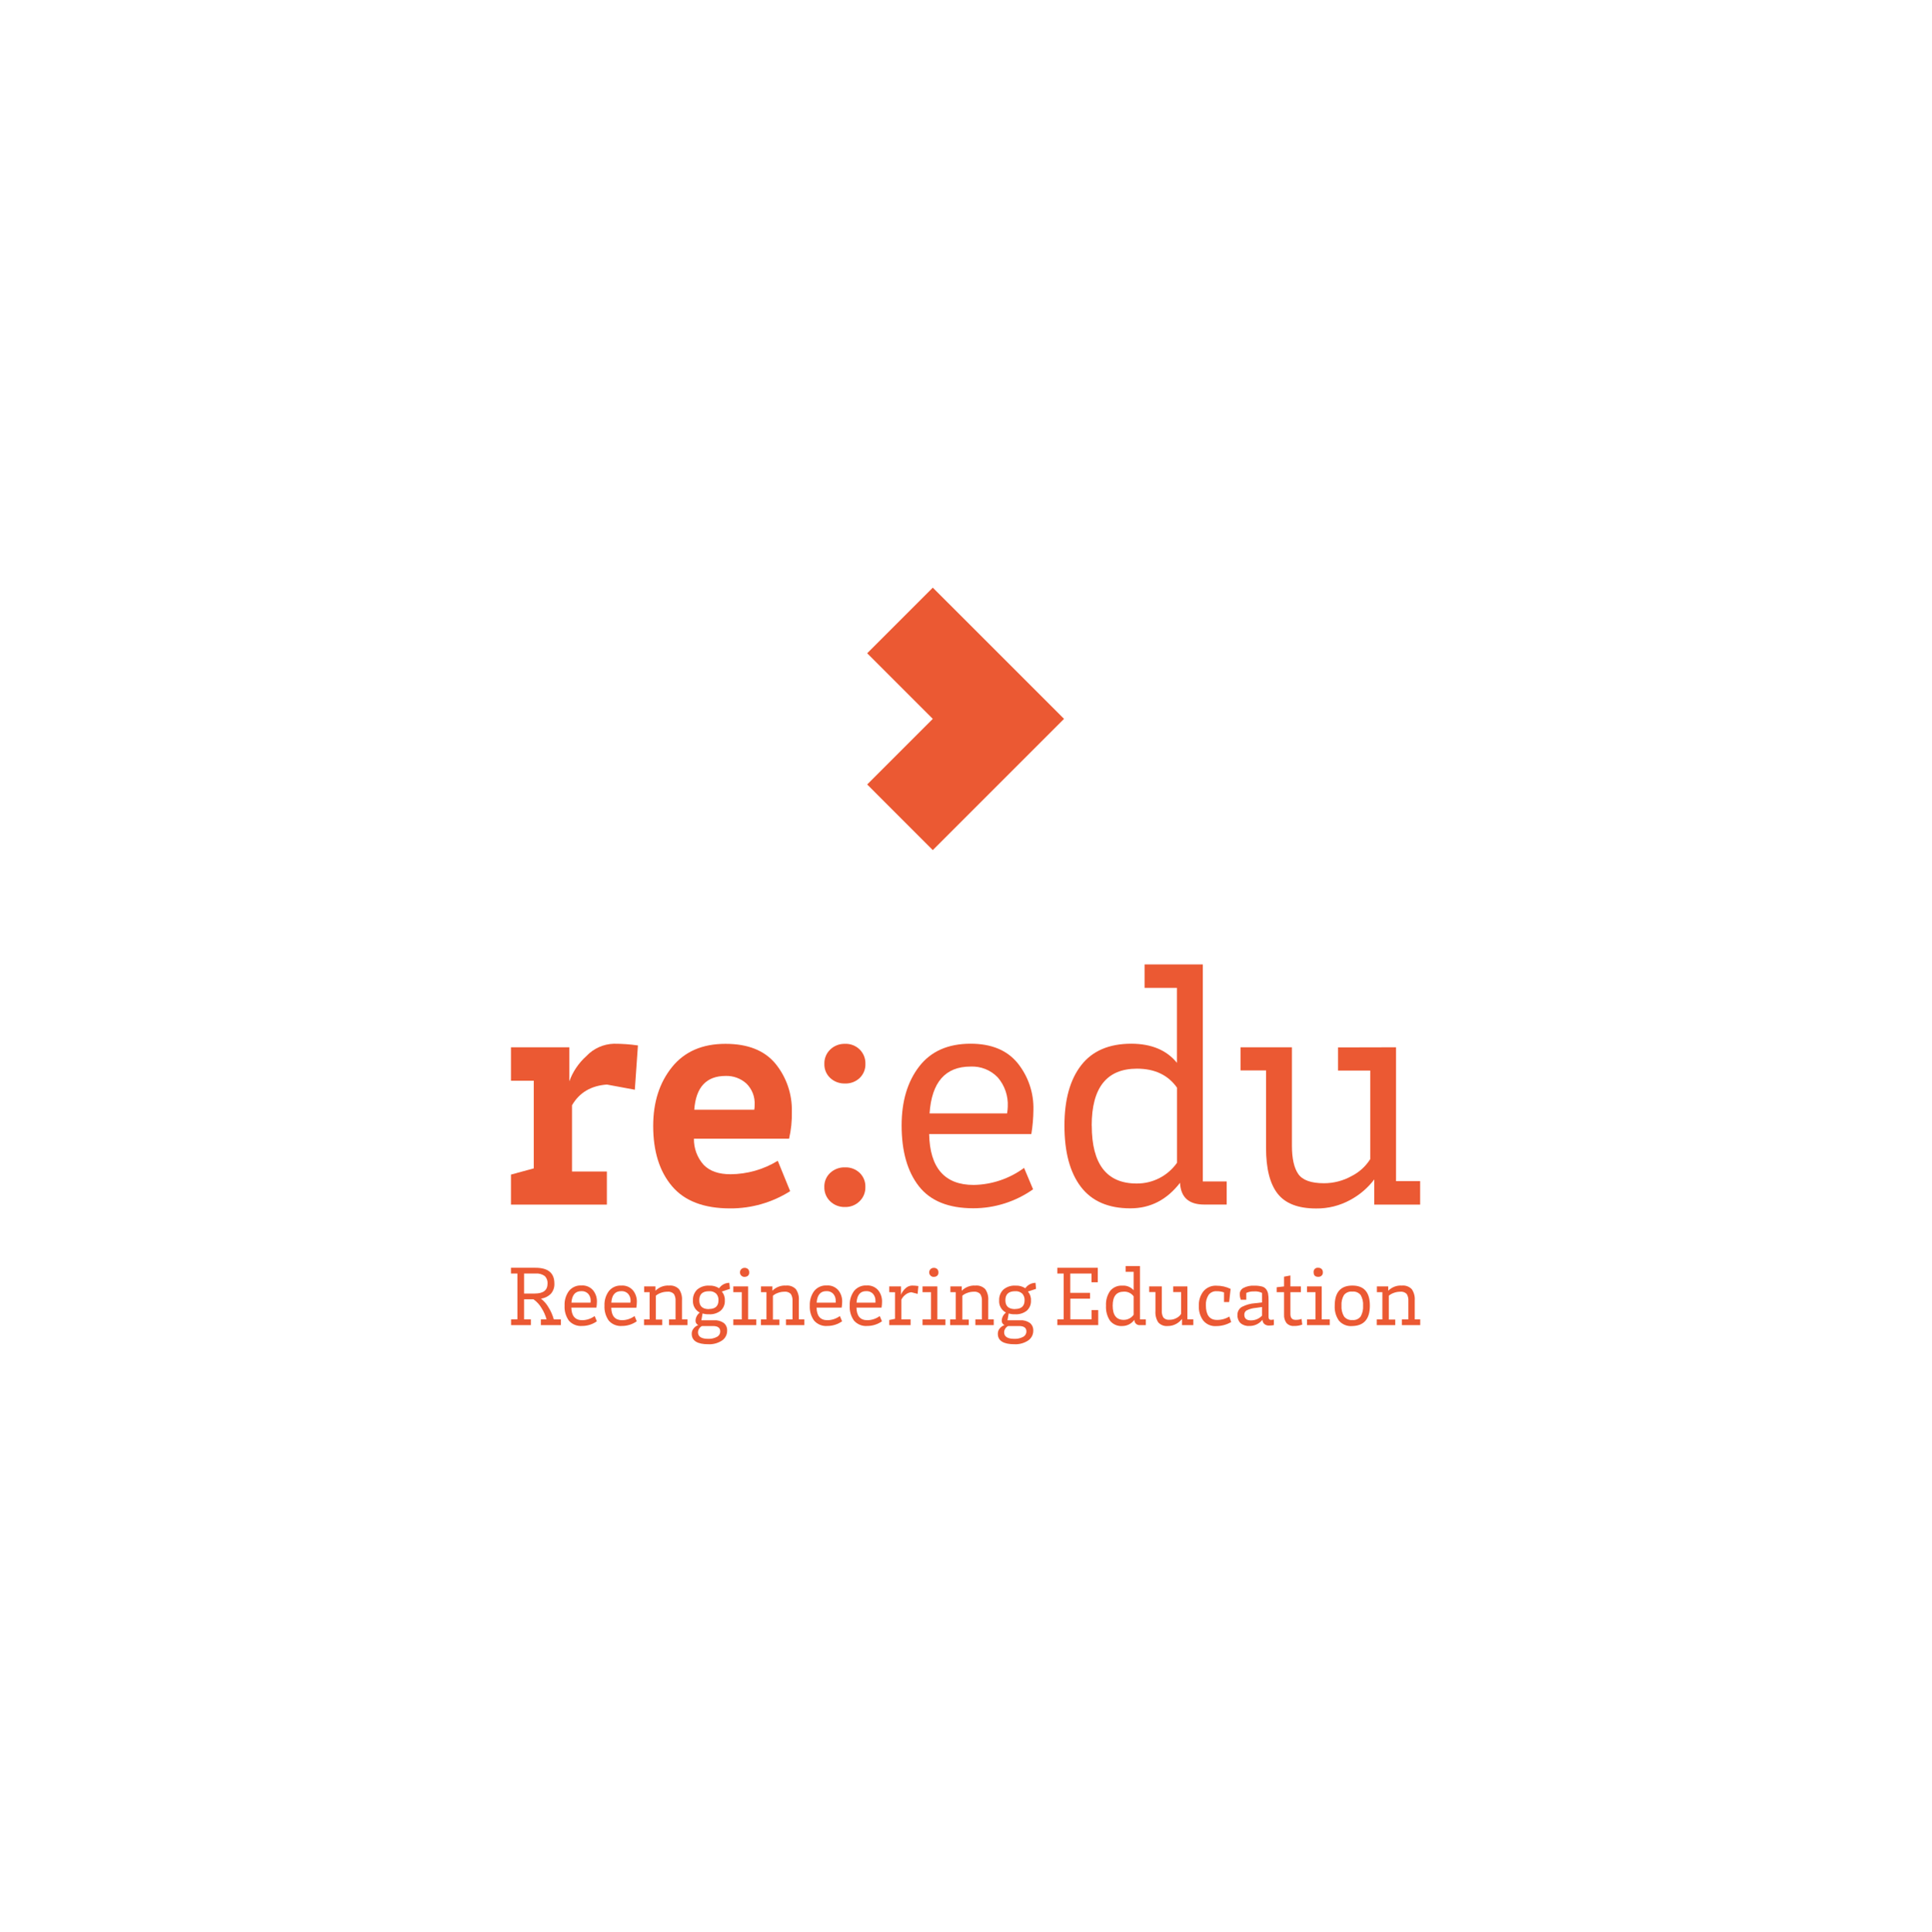
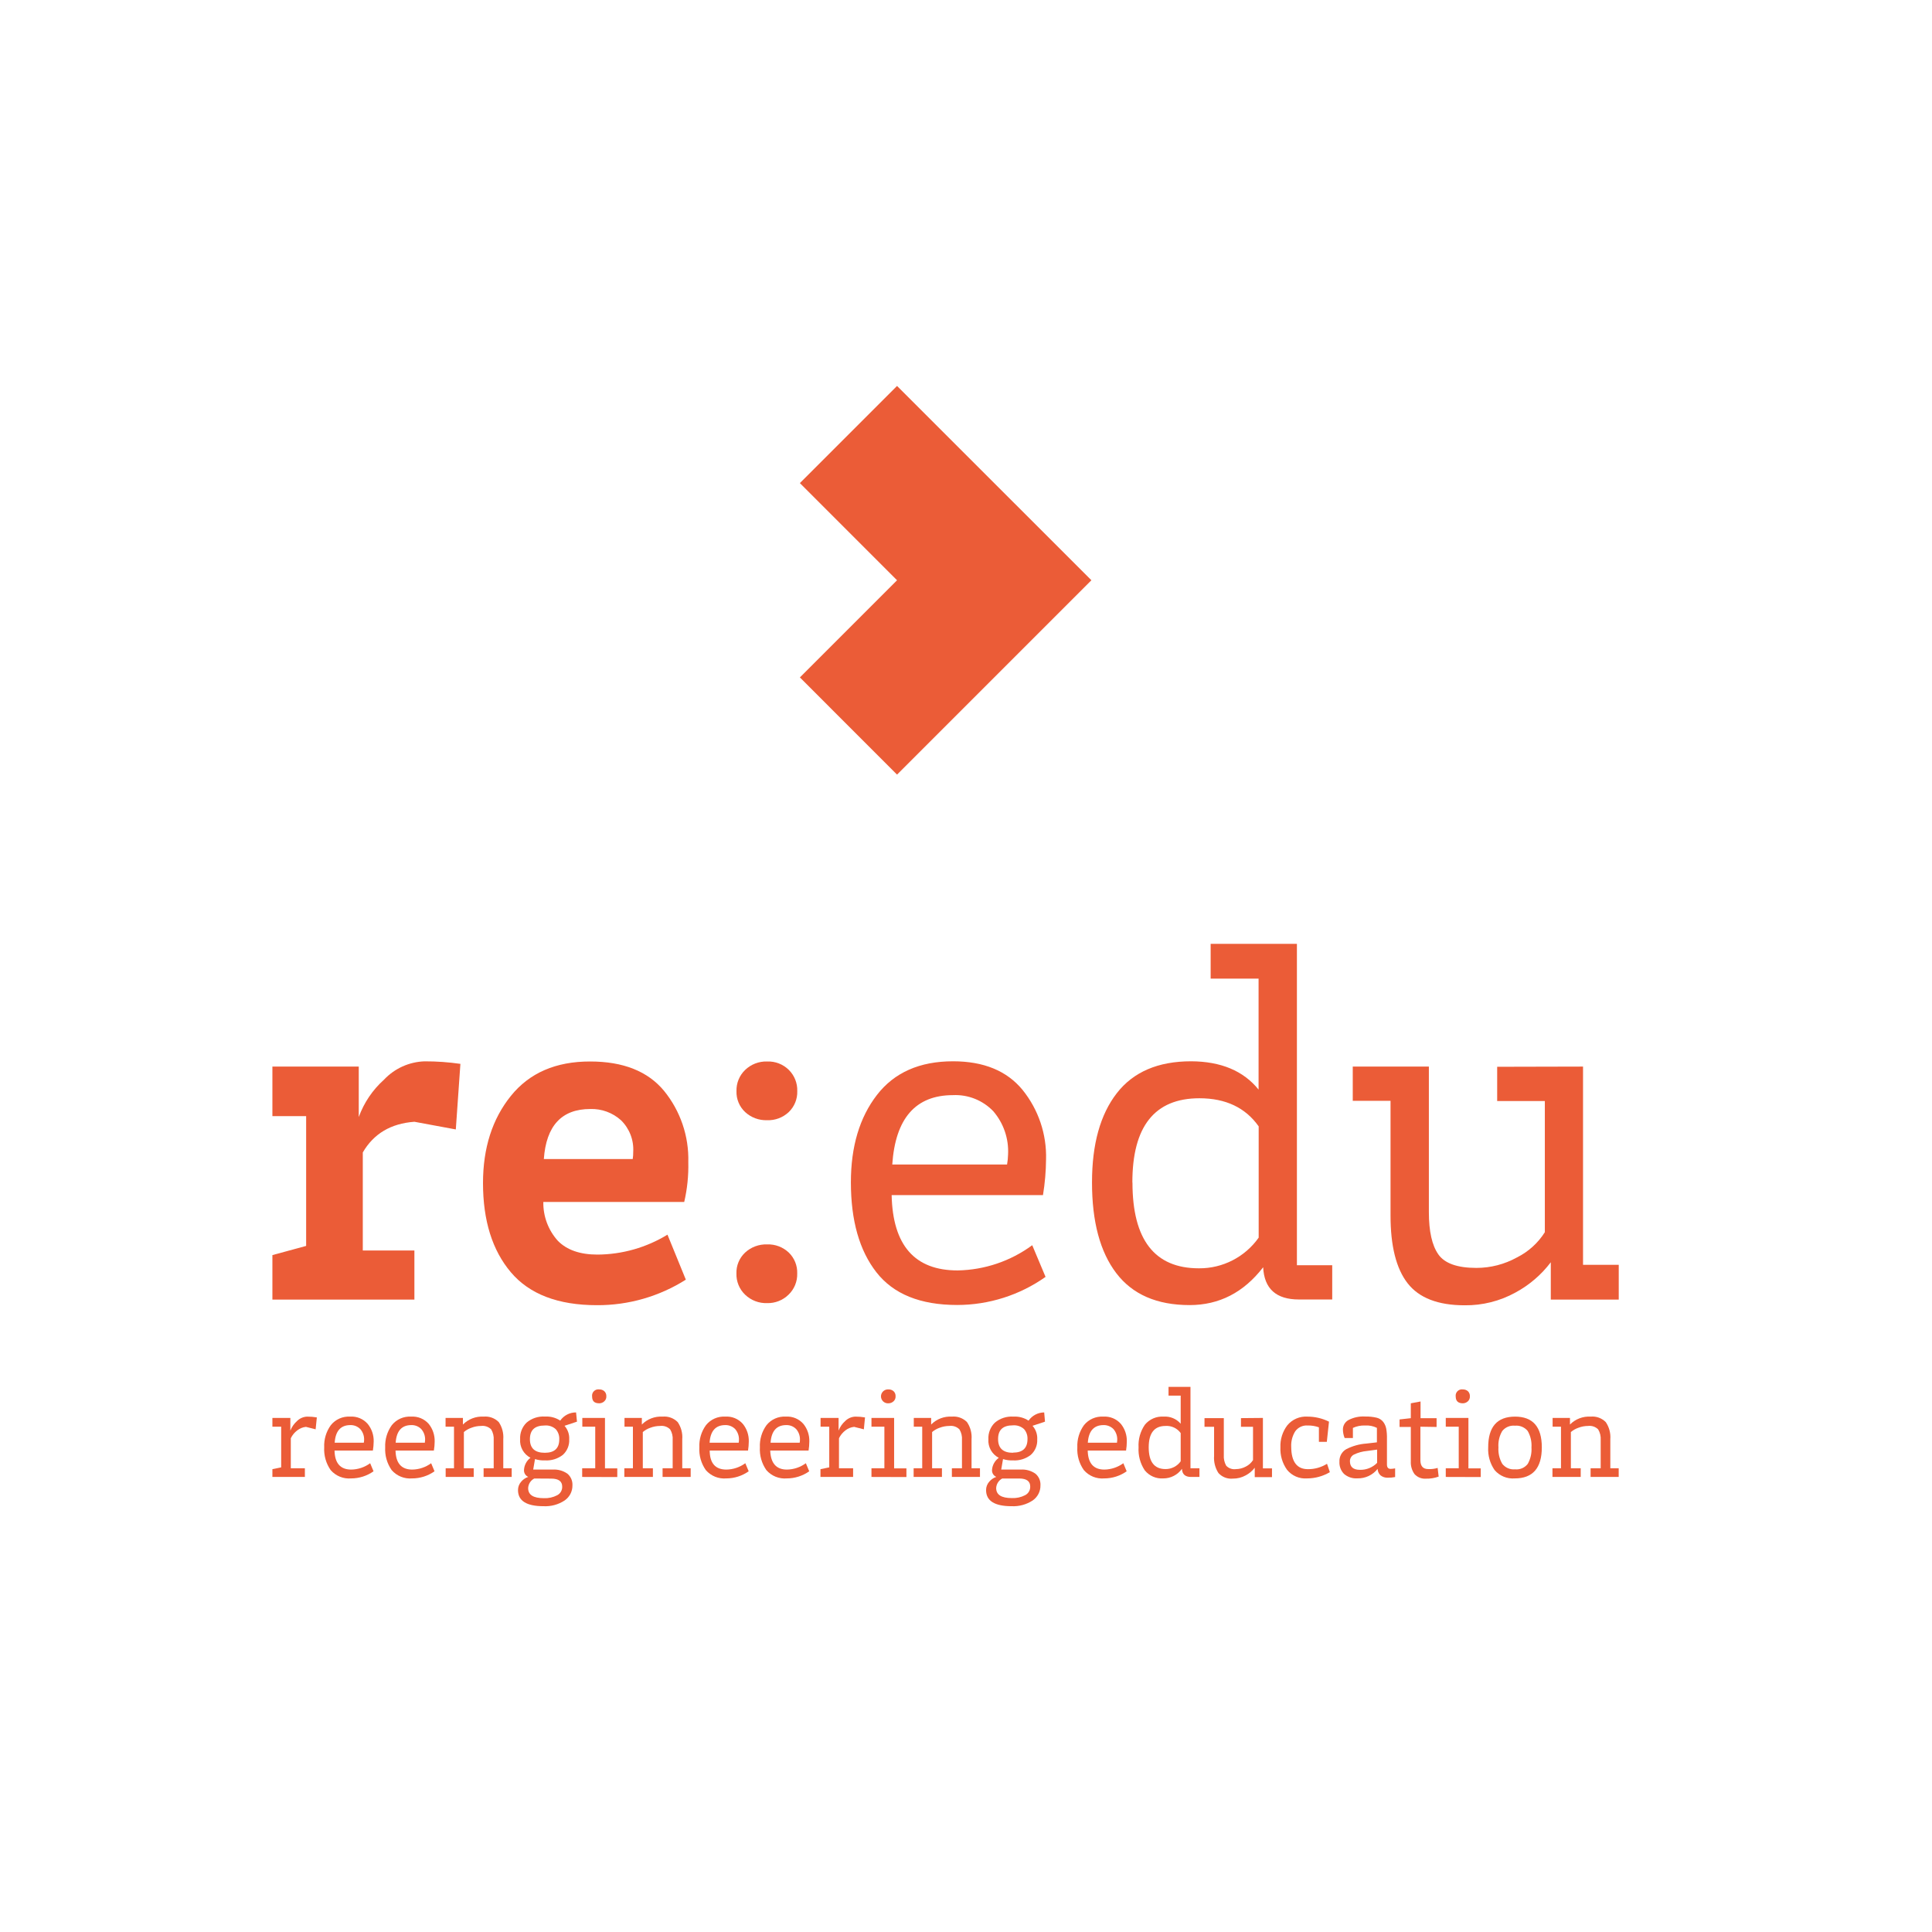
- <svg xmlns="http://www.w3.org/2000/svg" id="Ebene_1" data-name="Ebene 1" viewBox="0 0 566.93 566.93">
-   <defs>
-     <style>.cls-1{fill:#eb5933;}</style>
-   </defs>
-   <polygon class="cls-1" points="273.83 211.03 254.57 230.29 273.83 249.56 312.36 211.03 273.83 172.51 254.57 191.77 273.83 211.03" />
-   <path class="cls-1" d="M150,317.26v-9.82h17.12v10a18.36,18.36,0,0,1,5-7.4,11.55,11.55,0,0,1,8.06-3.64,48.5,48.5,0,0,1,7.09.5l-.91,13-8.21-1.52q-7,.51-10.23,6.08V343.9h10.23v9.73H150v-8.82l6.69-1.82V317.26Z" />
-   <path class="cls-1" d="M214.44,344.71a26.88,26.88,0,0,0,13.88-3.95l3.64,8.92a32.65,32.65,0,0,1-17.62,5.06q-11.55,0-17.07-6.53t-5.52-17.68q0-10.42,5.52-17.27T213,306.43q9.82,0,14.64,5.82a21.44,21.44,0,0,1,4.81,14.13,31.57,31.57,0,0,1-.81,7.9H203.71a11.2,11.2,0,0,0,2.88,7.7Q209.27,344.71,214.44,344.71Zm-10.63-18.94h17.62a8.37,8.37,0,0,0,.1-1.42,8.1,8.1,0,0,0-2.43-6.28,8.68,8.68,0,0,0-6.08-2.22Q204.52,315.85,203.81,325.77Z" />
-   <path class="cls-1" d="M252.37,316.45a5.92,5.92,0,0,1-4.3,1.62,6.11,6.11,0,0,1-4.36-1.62A5.43,5.43,0,0,1,242,312.3a5.59,5.59,0,0,1,1.72-4.2,6,6,0,0,1,4.36-1.67,5.79,5.79,0,0,1,4.3,1.67,5.66,5.66,0,0,1,1.67,4.2A5.5,5.5,0,0,1,252.37,316.45Zm-4.3,37.88a6,6,0,0,1-4.36-1.67,5.59,5.59,0,0,1-1.72-4.2,5.43,5.43,0,0,1,1.72-4.15,6.11,6.11,0,0,1,4.36-1.62,5.92,5.92,0,0,1,4.3,1.62,5.5,5.5,0,0,1,1.67,4.15,5.59,5.59,0,0,1-1.72,4.2A5.85,5.85,0,0,1,248.07,354.33Z" />
-   <path class="cls-1" d="M285.85,347.85a25.7,25.7,0,0,0,14.78-5l2.64,6.28a30.39,30.39,0,0,1-17.53,5.57q-10.94,0-16-6.48t-5.06-17.83q0-10.64,5.16-17.32t15.09-6.68q9.12,0,13.78,5.67a21,21,0,0,1,4.66,13.77,46.32,46.32,0,0,1-.61,7.09h-30Q273.08,347.86,285.85,347.85Zm-13-21h22.79a13.35,13.35,0,0,0,.2-2,12.18,12.18,0,0,0-2.93-8.56,10.38,10.38,0,0,0-8-3.19Q273.8,313.11,272.88,326.89Z" />
-   <path class="cls-1" d="M345.5,312V290H336v-6.89H353.1v63.71h7v6.79H353.5q-6.78,0-7.09-6.39-5.78,7.5-14.58,7.5-9.72,0-14.54-6.33t-4.81-18q0-11.34,4.91-17.67t14.74-6.33Q341,306.43,345.5,312Zm-25,18.43q0,17,13.17,17a14.34,14.34,0,0,0,11.85-6.08V319.29q-3.94-5.57-11.75-5.57Q320.47,313.72,320.48,330.43Z" />
-   <path class="cls-1" d="M409.82,307.44v39.3h7.08v6.89H403.43v-7.4a21.71,21.71,0,0,1-7,6,20.33,20.33,0,0,1-10.08,2.53q-7.9,0-11.3-4.36t-3.39-13.47V314.23h-7.49v-6.79h15.09v28.87q0,5.67,1.87,8.35c1.25,1.79,3.76,2.69,7.55,2.69a16.59,16.59,0,0,0,8.05-2.08,13.85,13.85,0,0,0,5.52-5v-26H392.8v-6.79Z" />
-   <path class="cls-1" d="M151.89,387.29V373.86H150v-1.69h7.22q5.52,0,5.52,4.6a4.24,4.24,0,0,1-1,3,5.08,5.08,0,0,1-2.94,1.46,8.87,8.87,0,0,1,2.24,2.59,13.56,13.56,0,0,1,1.54,3.51h2.07V389h-5.87v-1.69h1.66a12,12,0,0,0-1.49-3.35,8.26,8.26,0,0,0-2.36-2.55h-2.74v5.9h2V389h-5.82v-1.69Zm8.85-10.5a2.84,2.84,0,0,0-.81-2.19,4,4,0,0,0-2.69-.74h-3.39v5.87H157Q160.75,379.73,160.74,376.79Z" />
-   <path class="cls-1" d="M170.94,387.56a6.35,6.35,0,0,0,3.63-1.22l.64,1.54a7.44,7.44,0,0,1-4.3,1.37,4.68,4.68,0,0,1-3.93-1.59,6.93,6.93,0,0,1-1.24-4.38A6.72,6.72,0,0,1,167,379a4.4,4.4,0,0,1,3.7-1.64,4.11,4.11,0,0,1,3.38,1.39,5.13,5.13,0,0,1,1.15,3.38,11.16,11.16,0,0,1-.15,1.74h-7.36Q167.81,387.56,170.94,387.56Zm-3.19-5.15h5.6a3.5,3.5,0,0,0,.05-.5,3,3,0,0,0-.72-2.1,2.55,2.55,0,0,0-2-.78Q168,379,167.75,382.41Z" />
-   <path class="cls-1" d="M182.65,387.56a6.35,6.35,0,0,0,3.63-1.22l.64,1.54a7.44,7.44,0,0,1-4.3,1.37,4.68,4.68,0,0,1-3.93-1.59,7,7,0,0,1-1.24-4.38,6.72,6.72,0,0,1,1.27-4.25,4.4,4.4,0,0,1,3.7-1.64,4.1,4.1,0,0,1,3.38,1.39,5.13,5.13,0,0,1,1.15,3.38,11.16,11.16,0,0,1-.15,1.74h-7.36Q179.52,387.56,182.65,387.56Zm-3.19-5.15h5.6a3.5,3.5,0,0,0,.05-.5,3,3,0,0,0-.72-2.1,2.55,2.55,0,0,0-2-.78Q179.69,379,179.46,382.41Z" />
-   <path class="cls-1" d="M189.06,389v-1.67h1.64v-8h-1.61v-1.69h3.33v1.27a5.14,5.14,0,0,1,4-1.52,3.55,3.55,0,0,1,2.91,1.06,5.12,5.12,0,0,1,.87,3.29v5.57h1.61V389H196.4v-1.67h1.91v-5.42a3.5,3.5,0,0,0-.48-2.05,2.33,2.33,0,0,0-2-.66,5.29,5.29,0,0,0-1.87.35,4.43,4.43,0,0,0-1.44.82v7h1.89V389Z" />
-   <path class="cls-1" d="M214.28,378.36l-2.39.79a3.64,3.64,0,0,1,.89,2.62,3.72,3.72,0,0,1-1.23,3,5.06,5.06,0,0,1-3.39,1.05,5.86,5.86,0,0,1-1.92-.24l-.34,2h3.73a4.44,4.44,0,0,1,2.83.78,2.71,2.71,0,0,1,1,2.25,3.43,3.43,0,0,1-1.5,2.91,6.74,6.74,0,0,1-4,1.1q-4.9,0-4.9-3.09a2.35,2.35,0,0,1,.61-1.61A2.83,2.83,0,0,1,205,389a1.37,1.37,0,0,1-.82-1.37,3.17,3.17,0,0,1,1.24-2.31,3.72,3.72,0,0,1-2-3.58,4.15,4.15,0,0,1,1.23-3.16,5,5,0,0,1,3.56-1.17,4.82,4.82,0,0,1,2.89.77,3.65,3.65,0,0,1,3-1.59Zm-8.21,10.91a2.2,2.2,0,0,0-1.17,1.82c0,1.29,1,1.94,3,1.94a5.07,5.07,0,0,0,2.53-.56,1.78,1.78,0,0,0,1-1.65c0-1-.7-1.55-2.11-1.55Zm2.06-5q2.79,0,2.79-2.58a2.69,2.69,0,0,0-.67-1.92,2.77,2.77,0,0,0-2.12-.72q-2.85,0-2.85,2.64T208.13,384.3Z" />
-   <path class="cls-1" d="M215.27,389v-1.67h2.49v-8h-2.49v-1.69h4.35v9.67H222V389Zm3.28-14.15a1.33,1.33,0,1,1,0-2.66,1.44,1.44,0,0,1,1,.33,1.27,1.27,0,0,1,.39,1,1.2,1.2,0,0,1-.39,1A1.44,1.44,0,0,1,218.55,374.83Z" />
-   <path class="cls-1" d="M223.38,389v-1.67H225v-8H223.4v-1.69h3.33v1.27a5.17,5.17,0,0,1,4-1.52,3.55,3.55,0,0,1,2.91,1.06,5.12,5.12,0,0,1,.87,3.29v5.57h1.62V389h-5.4v-1.67h1.92v-5.42a3.42,3.42,0,0,0-.49-2.05,2.3,2.3,0,0,0-1.95-.66,5.24,5.24,0,0,0-1.86.35,4.39,4.39,0,0,0-1.45.82v7h1.89V389Z" />
-   <path class="cls-1" d="M242.92,387.56a6.33,6.33,0,0,0,3.63-1.22l.65,1.54a7.47,7.47,0,0,1-4.3,1.37,4.68,4.68,0,0,1-3.93-1.59,6.94,6.94,0,0,1-1.25-4.38A6.78,6.78,0,0,1,239,379a4.42,4.42,0,0,1,3.71-1.64,4.11,4.11,0,0,1,3.38,1.39,5.18,5.18,0,0,1,1.14,3.38,11.16,11.16,0,0,1-.15,1.74h-7.36Q239.78,387.56,242.92,387.56Zm-3.18-5.15h5.59a2.47,2.47,0,0,0,0-.5,3,3,0,0,0-.72-2.1,2.53,2.53,0,0,0-2-.78C240.87,379,239.89,380.16,239.74,382.41Z" />
-   <path class="cls-1" d="M254.63,387.56a6.3,6.3,0,0,0,3.63-1.22l.65,1.54a7.47,7.47,0,0,1-4.3,1.37,4.68,4.68,0,0,1-3.93-1.59,6.93,6.93,0,0,1-1.24-4.38A6.77,6.77,0,0,1,250.7,379a4.43,4.43,0,0,1,3.71-1.64,4.11,4.11,0,0,1,3.38,1.39,5.18,5.18,0,0,1,1.14,3.38,11.08,11.08,0,0,1-.14,1.74h-7.36C251.48,386.34,252.54,387.56,254.63,387.56Zm-3.18-5.15H257a2.47,2.47,0,0,0,0-.5,3,3,0,0,0-.72-2.1,2.53,2.53,0,0,0-2-.78Q251.68,379,251.45,382.41Z" />
-   <path class="cls-1" d="M261.05,379.33v-1.69h3.45v2.43a4.88,4.88,0,0,1,1.31-1.86,2.85,2.85,0,0,1,1.95-.82,11.06,11.06,0,0,1,1.84.15l-.22,2.29-1.87-.48a3.33,3.33,0,0,0-1.65.67,4.14,4.14,0,0,0-1.26,1.52v5.77h2.71V389h-6.26v-1.5l1.69-.34v-7.81Z" />
-   <path class="cls-1" d="M270.82,389v-1.67h2.49v-8h-2.49v-1.69h4.35v9.67h2.36V389Zm3.28-14.15a1.33,1.33,0,1,1,0-2.66,1.44,1.44,0,0,1,1,.33,1.26,1.26,0,0,1,.38,1,1.19,1.19,0,0,1-.38,1A1.44,1.44,0,0,1,274.1,374.83Z" />
-   <path class="cls-1" d="M278.93,389v-1.67h1.64v-8H279v-1.69h3.33v1.27a5.16,5.16,0,0,1,4-1.52,3.55,3.55,0,0,1,2.91,1.06,5.12,5.12,0,0,1,.87,3.29v5.57h1.62V389h-5.4v-1.67h1.92v-5.42a3.49,3.49,0,0,0-.49-2.05,2.3,2.3,0,0,0-1.95-.66,5.24,5.24,0,0,0-1.86.35,4.39,4.39,0,0,0-1.45.82v7h1.89V389Z" />
-   <path class="cls-1" d="M304.14,378.36l-2.39.79a3.64,3.64,0,0,1,.9,2.62,3.72,3.72,0,0,1-1.23,3,5.07,5.07,0,0,1-3.4,1.05,5.79,5.79,0,0,1-1.91-.24l-.35,2h3.73a4.47,4.47,0,0,1,2.84.78,2.74,2.74,0,0,1,1,2.25,3.44,3.44,0,0,1-1.51,2.91,6.72,6.72,0,0,1-4,1.1q-4.9,0-4.9-3.09a2.35,2.35,0,0,1,.61-1.61,2.9,2.9,0,0,1,1.36-.92,1.37,1.37,0,0,1-.82-1.37,3.13,3.13,0,0,1,1.24-2.31,3.71,3.71,0,0,1-2-3.58,4.15,4.15,0,0,1,1.23-3.16,5,5,0,0,1,3.57-1.17,4.76,4.76,0,0,1,2.88.77,3.67,3.67,0,0,1,3-1.59Zm-8.2,10.91a2.17,2.17,0,0,0-1.17,1.82c0,1.29,1,1.94,3,1.94a5.11,5.11,0,0,0,2.54-.56,1.8,1.8,0,0,0,1-1.65c0-1-.71-1.55-2.12-1.55Zm2.06-5c1.85,0,2.78-.86,2.78-2.58a2.69,2.69,0,0,0-.67-1.92,2.76,2.76,0,0,0-2.11-.72c-1.91,0-2.86.88-2.86,2.64S296.09,384.3,298,384.3Z" />
-   <path class="cls-1" d="M320.45,384.58h1.94V389h-12v-1.69h1.86V373.86h-1.86v-1.69h11.88v4.25h-1.84v-2.56h-6.24v5.67H320v1.71h-5.79v6.05h6.24Z" />
-   <path class="cls-1" d="M332.79,378.76v-5.4h-2.34v-1.69h4.2v15.64h1.72V389h-1.62a1.51,1.51,0,0,1-1.74-1.57,4.34,4.34,0,0,1-3.58,1.84,4.22,4.22,0,0,1-3.57-1.55,7.18,7.18,0,0,1-1.18-4.42,6.91,6.91,0,0,1,1.21-4.34,4.3,4.3,0,0,1,3.61-1.55A4,4,0,0,1,332.79,378.76Zm-6.15,4.52q0,4.19,3.24,4.18a3.55,3.55,0,0,0,2.91-1.49v-5.42a3.32,3.32,0,0,0-2.89-1.37Q326.65,379.18,326.64,383.28Z" />
-   <path class="cls-1" d="M348.57,377.64v9.65h1.74V389H347v-1.82a5.52,5.52,0,0,1-1.73,1.47,5,5,0,0,1-2.47.62,3.33,3.33,0,0,1-2.78-1.07,5.39,5.39,0,0,1-.83-3.31V379.3h-1.84v-1.66h3.71v7.08a3.63,3.63,0,0,0,.46,2.06,2.12,2.12,0,0,0,1.85.65,4,4,0,0,0,2-.51,3.23,3.23,0,0,0,1.36-1.23V379.3H344.4v-1.66Z" />
-   <path class="cls-1" d="M357.23,387.48a6.71,6.71,0,0,0,3.65-1l.55,1.62a8.71,8.71,0,0,1-4.4,1.19,4.52,4.52,0,0,1-3.83-1.65,6.89,6.89,0,0,1-1.27-4.32,6.57,6.57,0,0,1,1.33-4.23,4.67,4.67,0,0,1,3.87-1.66,9.32,9.32,0,0,1,4.13.94l-.43,3.86h-1.51V379.4a6.05,6.05,0,0,0-2.17-.35,2.7,2.7,0,0,0-2.38,1.12,5.14,5.14,0,0,0-.77,3C354,386,355.07,387.48,357.23,387.48Z" />
-   <path class="cls-1" d="M365.86,379.55v2h-1.6a4.51,4.51,0,0,1-.32-1.67,2,2,0,0,1,1.08-1.79,6.06,6.06,0,0,1,3.17-.67,8.44,8.44,0,0,1,2.24.24,2.22,2.22,0,0,1,1.27.82,3.24,3.24,0,0,1,.56,1.29,10.68,10.68,0,0,1,.14,1.93v4.92q0,.84.69.84a5.55,5.55,0,0,0,.87-.09V389a7.13,7.13,0,0,1-1.41.13,2,2,0,0,1-1.38-.45,1.71,1.71,0,0,1-.56-1.25,4.77,4.77,0,0,1-3.88,1.82,3.57,3.57,0,0,1-2.58-.85,3.06,3.06,0,0,1-.88-2.33,2.62,2.62,0,0,1,1.32-2.43,10,10,0,0,1,3.89-1.07l2-.23v-2.79a4.47,4.47,0,0,0-2.29-.44A5.12,5.12,0,0,0,365.86,379.55Zm-.58,6.39c0,1.11.64,1.67,1.92,1.67a4.47,4.47,0,0,0,3.28-1.37v-2.55l-1.94.27a7.25,7.25,0,0,0-2.51.68A1.41,1.41,0,0,0,365.28,385.94Z" />
-   <path class="cls-1" d="M378.81,379.33v6.41c0,1.15.51,1.72,1.52,1.72a5,5,0,0,0,1.76-.27l.2,1.66a6.33,6.33,0,0,1-2.43.4,2.67,2.67,0,0,1-2.21-.88,3.8,3.8,0,0,1-.7-2.43v-6.61h-2.17v-1.44l2.17-.25v-2.86l1.86-.35v3.21h3.08v1.69Z" />
-   <path class="cls-1" d="M383.68,389v-1.67h2.49v-8h-2.49v-1.69H388v9.67h2.37V389ZM387,374.83c-.92,0-1.37-.44-1.37-1.32a1.19,1.19,0,0,1,1.37-1.34,1.39,1.39,0,0,1,.95.33,1.27,1.27,0,0,1,.39,1,1.2,1.2,0,0,1-.39,1A1.39,1.39,0,0,1,387,374.83Z" />
-   <path class="cls-1" d="M397,377.39q5.14,0,5.14,5.89t-5.19,6a4.6,4.6,0,0,1-3.89-1.59,6.94,6.94,0,0,1-1.24-4.35Q391.81,377.39,397,377.39Zm0,10.12a2.73,2.73,0,0,0,2.45-1.06,5.68,5.68,0,0,0,.7-3.14,5.47,5.47,0,0,0-.72-3.15,2.78,2.78,0,0,0-2.46-1,2.75,2.75,0,0,0-2.43,1,5.4,5.4,0,0,0-.73,3.12,5.56,5.56,0,0,0,.74,3.17A2.75,2.75,0,0,0,397,387.51Z" />
-   <path class="cls-1" d="M404.17,389v-1.67h1.64v-8H404.2v-1.69h3.33v1.27a5.14,5.14,0,0,1,4-1.52,3.55,3.55,0,0,1,2.91,1.06,5.12,5.12,0,0,1,.87,3.29v5.57h1.61V389h-5.39v-1.67h1.91v-5.42a3.5,3.5,0,0,0-.48-2.05,2.32,2.32,0,0,0-1.95-.66,5.34,5.34,0,0,0-1.87.35,4.43,4.43,0,0,0-1.44.82v7h1.89V389Z" />
+ <svg xmlns="http://www.w3.org/2000/svg" width="100%" height="100%" viewBox="0 0 383 383" version="1.1" xml:space="preserve" style="fill-rule:evenodd;clip-rule:evenodd;stroke-linejoin:round;stroke-miterlimit:1.414;">
+   <g transform="matrix(1,0,0,1,-96,-96)">
+     <path d="M273.83,211.03L254.57,230.29L273.83,249.56L312.36,211.03L273.83,172.51L254.57,191.77L273.83,211.03Z" style="fill:rgb(235,92,55);fill-rule:nonzero;" />
+   </g>
+   <g transform="matrix(1,0,0,1,-96,-96)">
+     <path d="M150,317.26L150,307.44L167.12,307.44L167.12,317.44C168.152,314.6 169.87,312.057 172.12,310.04C174.217,307.806 177.118,306.496 180.18,306.4C182.552,306.393 184.922,306.56 187.27,306.9L186.36,319.9L178.15,318.38C173.483,318.72 170.073,320.747 167.92,324.46L167.92,343.9L178.15,343.9L178.15,353.63L150,353.63L150,344.81L156.69,342.99L156.69,317.26L150,317.26Z" style="fill:rgb(235,92,55);fill-rule:nonzero;" />
+   </g>
+   <g transform="matrix(1,0,0,1,-96,-96)">
+     <path d="M214.44,344.71C219.34,344.683 224.14,343.317 228.32,340.76L231.96,349.68C226.691,353.014 220.575,354.771 214.34,354.74C206.64,354.74 200.95,352.563 197.27,348.21C193.59,343.857 191.75,337.963 191.75,330.53C191.75,323.583 193.59,317.827 197.27,313.26C200.95,308.693 206.193,306.417 213,306.43C219.547,306.43 224.427,308.37 227.64,312.25C230.883,316.231 232.591,321.247 232.45,326.38C232.514,329.037 232.241,331.691 231.64,334.28L203.71,334.28C203.659,337.118 204.689,339.872 206.59,341.98C208.377,343.8 210.993,344.71 214.44,344.71ZM203.81,325.77L221.43,325.77C221.504,325.3 221.537,324.825 221.53,324.35C221.67,322.005 220.782,319.711 219.1,318.07C217.436,316.574 215.256,315.778 213.02,315.85C207.353,315.85 204.283,319.157 203.81,325.77Z" style="fill:rgb(235,92,55);fill-rule:nonzero;" />
+   </g>
+   <g transform="matrix(1,0,0,1,-96,-96)">
+     <path d="M252.37,316.45C251.214,317.546 249.662,318.131 248.07,318.07C246.461,318.126 244.892,317.543 243.71,316.45C242.569,315.379 241.945,313.864 242,312.3C241.954,310.721 242.579,309.193 243.72,308.1C244.888,306.978 246.461,306.375 248.08,306.43C249.682,306.367 251.24,306.972 252.38,308.1C253.495,309.207 254.101,310.73 254.05,312.3C254.104,313.858 253.493,315.368 252.37,316.45L252.37,316.45ZM248.07,354.33C246.451,354.385 244.878,353.782 243.71,352.66C242.569,351.567 241.944,350.039 241.99,348.46C241.937,346.894 242.565,345.38 243.71,344.31C244.892,343.217 246.461,342.634 248.07,342.69C249.662,342.629 251.214,343.214 252.37,344.31C253.489,345.394 254.096,346.903 254.04,348.46C254.086,350.039 253.461,351.567 252.32,352.66C251.189,353.769 249.654,354.372 248.07,354.33Z" style="fill:rgb(235,92,55);fill-rule:nonzero;" />
+   </g>
+   <g transform="matrix(1,0,0,1,-96,-96)">
+     <path d="M285.85,347.85C291.175,347.755 296.341,346.008 300.63,342.85L303.27,349.13C298.143,352.752 292.018,354.699 285.74,354.7C278.447,354.7 273.113,352.54 269.74,348.22C266.367,343.9 264.68,337.957 264.68,330.39C264.68,323.297 266.4,317.523 269.84,313.07C273.28,308.617 278.31,306.39 284.93,306.39C291.01,306.39 295.603,308.28 298.71,312.06C301.852,315.948 303.506,320.833 303.37,325.83C303.349,328.205 303.145,330.576 302.76,332.92L272.76,332.92C272.973,342.88 277.337,347.857 285.85,347.85ZM272.85,326.85L295.64,326.85C295.757,326.189 295.824,325.521 295.84,324.85C295.999,321.727 294.949,318.66 292.91,316.29C290.832,314.12 287.911,312.955 284.91,313.1C277.503,313.107 273.493,317.703 272.88,326.89L272.85,326.85Z" style="fill:rgb(235,92,55);fill-rule:nonzero;" />
+   </g>
+   <g transform="matrix(1,0,0,1,-96,-96)">
+     <path d="M345.5,312L345.5,290L336,290L336,283.11L353.1,283.11L353.1,346.82L360.1,346.82L360.1,353.61L353.5,353.61C348.98,353.61 346.617,351.48 346.41,347.22C342.557,352.22 337.697,354.72 331.83,354.72C325.35,354.72 320.503,352.61 317.29,348.39C314.077,344.17 312.473,338.17 312.48,330.39C312.48,322.83 314.117,316.94 317.39,312.72C320.663,308.5 325.577,306.39 332.13,306.39C338.043,306.417 342.5,308.287 345.5,312ZM320.5,330.43C320.5,341.763 324.89,347.43 333.67,347.43C338.374,347.472 342.81,345.196 345.52,341.35L345.52,319.29C342.893,315.577 338.977,313.72 333.77,313.72C324.903,313.72 320.473,319.29 320.48,330.43L320.5,330.43Z" style="fill:rgb(235,92,55);fill-rule:nonzero;" />
+   </g>
+   <g transform="matrix(1,0,0,1,-96,-96)">
+     <path d="M409.82,307.44L409.82,346.74L416.9,346.74L416.9,353.63L403.43,353.63L403.43,346.23C401.553,348.708 399.166,350.754 396.43,352.23C393.346,353.932 389.872,354.804 386.35,354.76C381.083,354.76 377.317,353.307 375.05,350.4C372.783,347.493 371.653,343.003 371.66,336.93L371.66,314.23L364.17,314.23L364.17,307.44L379.26,307.44L379.26,336.31C379.26,340.09 379.883,342.873 381.13,344.66C382.38,346.45 384.89,347.35 388.68,347.35C391.496,347.351 394.267,346.635 396.73,345.27C398.992,344.139 400.901,342.409 402.25,340.27L402.25,314.27L392.8,314.27L392.8,307.48L409.82,307.44Z" style="fill:rgb(235,92,55);fill-rule:nonzero;" />
+   </g>
+   <g transform="matrix(1,0,0,1,-96,-96)">
+     <path d="M150,378.83L150,377.09L153.56,377.09L153.56,379.6C153.851,378.862 154.314,378.204 154.91,377.68C155.447,377.157 156.161,376.853 156.91,376.83C157.547,376.827 158.183,376.881 158.81,376.99L158.57,379.35L156.65,378.86C156.027,378.927 155.435,379.166 154.94,379.55C154.388,379.96 153.945,380.499 153.65,381.12L153.65,387.07L156.44,387.07L156.44,388.79L150,388.79L150,387.25L151.74,386.89L151.74,378.83L150,378.83Z" style="fill:rgb(235,92,55);fill-rule:nonzero;" />
+   </g>
+   <g transform="matrix(1,0,0,1,-96,-96)">
+     <path d="M165.63,387.33C166.98,387.31 168.292,386.87 169.38,386.07L170.05,387.67C168.751,388.587 167.2,389.08 165.61,389.08C164.072,389.211 162.561,388.597 161.55,387.43C160.631,386.112 160.18,384.524 160.27,382.92C160.196,381.351 160.658,379.802 161.58,378.53C162.5,377.377 163.927,376.742 165.4,376.83C166.724,376.737 168.017,377.271 168.89,378.27C169.691,379.254 170.113,380.492 170.08,381.76C170.072,382.363 170.018,382.965 169.92,383.56L162.32,383.56C162.37,386.07 163.48,387.33 165.63,387.33ZM162.35,382L168.12,382C168.156,381.829 168.176,381.655 168.18,381.48C168.219,380.687 167.95,379.909 167.43,379.31C166.907,378.772 166.179,378.481 165.43,378.51C163.53,378.523 162.503,379.687 162.35,382Z" style="fill:rgb(235,92,55);fill-rule:nonzero;" />
+   </g>
+   <g transform="matrix(1,0,0,1,-96,-96)">
+     <path d="M177.73,387.33C179.077,387.308 180.385,386.868 181.47,386.07L182.14,387.67C180.841,388.587 179.29,389.08 177.7,389.08C176.162,389.211 174.651,388.597 173.64,387.43C172.721,386.112 172.27,384.524 172.36,382.92C172.292,381.351 172.753,379.805 173.67,378.53C174.59,377.377 176.017,376.742 177.49,376.83C178.816,376.739 180.112,377.272 180.99,378.27C181.783,379.257 182.201,380.494 182.17,381.76C182.167,382.363 182.114,382.966 182.01,383.56L174.41,383.56C174.47,386.07 175.57,387.33 177.73,387.33ZM174.44,382L180.22,382C180.248,381.828 180.265,381.654 180.27,381.48C180.309,380.687 180.04,379.909 179.52,379.31C178.998,378.771 178.27,378.48 177.52,378.51C175.62,378.523 174.593,379.687 174.44,382Z" style="fill:rgb(235,92,55);fill-rule:nonzero;" />
+   </g>
+   <g transform="matrix(1,0,0,1,-96,-96)">
+     <path d="M184.35,388.79L184.35,387.07L186,387.07L186,378.83L184.33,378.83L184.33,377.09L187.77,377.09L187.77,378.4C188.85,377.311 190.349,376.738 191.88,376.83C192.992,376.726 194.094,377.126 194.88,377.92C195.55,378.921 195.864,380.119 195.77,381.32L195.77,387.07L197.44,387.07L197.44,388.79L191.87,388.79L191.87,387.07L193.87,387.07L193.87,381.48C193.925,380.739 193.75,379.998 193.37,379.36C192.843,378.839 192.105,378.588 191.37,378.68C190.713,378.681 190.062,378.803 189.45,379.04C188.904,379.226 188.398,379.514 187.96,379.89L187.96,387.07L189.91,387.07L189.91,388.79L184.35,388.79Z" style="fill:rgb(235,92,55);fill-rule:nonzero;" />
+   </g>
+   <g transform="matrix(1,0,0,1,-96,-96)">
+     <path d="M210.38,377.83L207.91,378.65C208.564,379.392 208.898,380.363 208.84,381.35C208.903,382.512 208.435,383.642 207.57,384.42C206.569,385.193 205.323,385.581 204.06,385.51C203.383,385.542 202.706,385.454 202.06,385.25L201.7,387.33L205.55,387.33C206.59,387.259 207.624,387.545 208.48,388.14C209.159,388.713 209.529,389.573 209.48,390.46C209.5,391.658 208.912,392.788 207.92,393.46C206.686,394.271 205.225,394.667 203.75,394.59C200.38,394.59 198.69,393.52 198.69,391.4C198.684,390.784 198.909,390.189 199.32,389.73C199.689,389.289 200.174,388.96 200.72,388.78C200.166,388.541 199.826,387.97 199.88,387.37C199.937,386.428 200.405,385.557 201.16,384.99C199.8,384.279 198.991,382.819 199.11,381.29C199.047,380.072 199.51,378.884 200.38,378.03C201.399,377.159 202.722,376.724 204.06,376.82C205.12,376.757 206.172,377.037 207.06,377.62C207.773,376.594 208.951,375.986 210.2,376L210.38,377.83ZM201.91,389.1C201.198,389.472 200.736,390.197 200.7,391C200.7,392.33 201.7,393 203.83,393C204.739,393.041 205.643,392.841 206.45,392.42C207.087,392.094 207.478,391.425 207.45,390.71C207.45,389.65 206.72,389.12 205.27,389.12L201.91,389.1ZM204,384C205.92,384 206.87,383.11 206.87,381.33C206.909,380.599 206.662,379.881 206.18,379.33C205.589,378.79 204.798,378.522 204,378.59C202,378.59 201.05,379.49 201.05,381.31C201.05,383.13 202.07,384 204,384Z" style="fill:rgb(235,92,55);fill-rule:nonzero;" />
+   </g>
+   <g transform="matrix(1,0,0,1,-96,-96)">
+     <path d="M211.41,388.79L211.41,387.07L214,387.07L214,378.83L211.44,378.83L211.44,377.09L215.93,377.09L215.93,387.09L218.37,387.09L218.37,388.81L211.41,388.79ZM214.8,374.19C213.8,374.19 213.38,373.73 213.38,372.83C213.373,372.775 213.369,372.72 213.369,372.665C213.369,371.985 213.929,371.425 214.609,371.425C214.673,371.425 214.737,371.43 214.8,371.44C215.166,371.424 215.524,371.55 215.8,371.79C216.074,372.048 216.22,372.414 216.2,372.79C216.226,373.167 216.079,373.535 215.8,373.79C215.532,374.048 215.173,374.192 214.8,374.19L214.8,374.19Z" style="fill:rgb(235,92,55);fill-rule:nonzero;" />
+   </g>
+   <g transform="matrix(1,0,0,1,-96,-96)">
+     <path d="M219.77,388.79L219.77,387.07L221.47,387.07L221.47,378.83L219.8,378.83L219.8,377.09L223.24,377.09L223.24,378.4C224.319,377.31 225.819,376.737 227.35,376.83C228.462,376.723 229.566,377.124 230.35,377.92C231.028,378.918 231.346,380.118 231.25,381.32L231.25,387.07L232.92,387.07L232.92,388.79L227.35,388.79L227.35,387.07L229.35,387.07L229.35,381.48C229.41,380.738 229.235,379.996 228.85,379.36C228.325,378.835 227.586,378.584 226.85,378.68C226.19,378.682 225.536,378.804 224.92,379.04C224.375,379.228 223.87,379.517 223.43,379.89L223.43,387.07L225.43,387.07L225.43,388.79L219.77,388.79Z" style="fill:rgb(235,92,55);fill-rule:nonzero;" />
+   </g>
+   <g transform="matrix(1,0,0,1,-96,-96)">
+     <path d="M240,387.33C241.35,387.309 242.661,386.868 243.75,386.07L244.42,387.67C243.121,388.587 241.57,389.08 239.98,389.08C238.442,389.211 236.931,388.597 235.92,387.43C234.996,386.115 234.545,384.524 234.64,382.92C234.566,381.351 235.028,379.802 235.95,378.53C236.869,377.375 238.297,376.74 239.77,376.83C241.094,376.737 242.387,377.271 243.26,378.27C244.058,379.255 244.477,380.493 244.44,381.76C244.436,382.363 244.386,382.965 244.29,383.56L236.69,383.56C236.71,386.073 237.813,387.33 240,387.33ZM236.67,382L242.44,382C242.473,381.829 242.49,381.655 242.49,381.48C242.528,380.689 242.263,379.913 241.75,379.31C241.227,378.772 240.499,378.481 239.75,378.51C237.85,378.523 236.823,379.687 236.67,382Z" style="fill:rgb(235,92,55);fill-rule:nonzero;" />
+   </g>
+   <g transform="matrix(1,0,0,1,-96,-96)">
+     <path d="M252,387.33C253.35,387.31 254.662,386.87 255.75,386.07L256.42,387.67C255.121,388.587 253.57,389.08 251.98,389.08C250.442,389.211 248.931,388.597 247.92,387.43C247.001,386.112 246.55,384.524 246.64,382.92C246.566,381.351 247.028,379.802 247.95,378.53C248.87,377.377 250.297,376.742 251.77,376.83C253.094,376.737 254.387,377.271 255.26,378.27C256.058,379.255 256.477,380.493 256.44,381.76C256.436,382.363 256.386,382.965 256.29,383.56L248.69,383.56C248.78,386.07 249.89,387.33 252,387.33ZM248.76,382L254.53,382C254.563,381.829 254.58,381.655 254.58,381.48C254.623,380.689 254.357,379.91 253.84,379.31C253.317,378.772 252.589,378.481 251.84,378.51C249.947,378.523 248.92,379.687 248.76,382Z" style="fill:rgb(235,92,55);fill-rule:nonzero;" />
+   </g>
+   <g transform="matrix(1,0,0,1,-96,-96)">
+     <path d="M258.67,378.83L258.67,377.09L262.24,377.09L262.24,379.6C262.525,378.861 262.985,378.202 263.58,377.68C264.117,377.157 264.831,376.853 265.58,376.83C266.217,376.827 266.853,376.881 267.48,376.99L267.25,379.35L265.32,378.86C264.697,378.927 264.105,379.166 263.61,379.55C263.061,379.962 262.618,380.501 262.32,381.12L262.32,387.07L265.12,387.07L265.12,388.79L258.65,388.79L258.65,387.25L260.39,386.89L260.39,378.83L258.67,378.83Z" style="fill:rgb(235,92,55);fill-rule:nonzero;" />
+   </g>
+   <g transform="matrix(1,0,0,1,-96,-96)">
+     <path d="M268.76,388.79L268.76,387.07L271.32,387.07L271.32,378.83L268.76,378.83L268.76,377.09L273.25,377.09L273.25,387.09L275.69,387.09L275.69,388.81L268.76,388.79ZM272.14,374.19C272.101,374.193 272.062,374.195 272.023,374.195C271.266,374.195 270.643,373.572 270.643,372.815C270.643,372.058 271.266,371.435 272.023,371.435C272.062,371.435 272.101,371.437 272.14,371.44C272.506,371.425 272.863,371.551 273.14,371.79C273.414,372.048 273.56,372.414 273.54,372.79C273.566,373.167 273.419,373.535 273.14,373.79C272.871,374.048 272.512,374.191 272.14,374.19Z" style="fill:rgb(235,92,55);fill-rule:nonzero;" />
+   </g>
+   <g transform="matrix(1,0,0,1,-96,-96)">
+     <path d="M277.12,388.79L277.12,387.07L278.82,387.07L278.82,378.83L277.15,378.83L277.15,377.09L280.59,377.09L280.59,378.4C281.669,377.31 283.169,376.737 284.7,376.83C285.812,376.723 286.916,377.124 287.7,377.92C288.378,378.918 288.696,380.118 288.6,381.32L288.6,387.07L290.27,387.07L290.27,388.79L284.7,388.79L284.7,387.07L286.7,387.07L286.7,381.48C286.76,380.738 286.585,379.996 286.2,379.36C285.675,378.835 284.936,378.584 284.2,378.68C283.54,378.682 282.886,378.804 282.27,379.04C281.725,379.228 281.22,379.517 280.78,379.89L280.78,387.07L282.73,387.07L282.73,388.79L277.12,388.79Z" style="fill:rgb(235,92,55);fill-rule:nonzero;" />
+   </g>
+   <g transform="matrix(1,0,0,1,-96,-96)">
+     <path d="M303.16,377.83L300.69,378.65C301.344,379.392 301.678,380.363 301.62,381.35C301.683,382.514 301.211,383.646 300.34,384.42C299.344,385.194 298.1,385.582 296.84,385.51C296.163,385.539 295.487,385.451 294.84,385.25L294.48,387.33L298.33,387.33C299.37,387.258 300.405,387.544 301.26,388.14C301.943,388.71 302.314,389.572 302.26,390.46C302.279,391.655 301.696,392.784 300.71,393.46C299.474,394.267 298.014,394.662 296.54,394.59C293.17,394.59 291.48,393.52 291.48,391.4C291.474,390.784 291.699,390.189 292.11,389.73C292.479,389.289 292.964,388.96 293.51,388.78C292.953,388.544 292.608,387.973 292.66,387.37C292.736,386.422 293.226,385.554 294,385C292.637,384.292 291.823,382.832 291.94,381.3C291.877,380.082 292.34,378.894 293.21,378.04C294.234,377.17 295.56,376.735 296.9,376.83C297.96,376.766 299.013,377.047 299.9,377.63C300.605,376.614 301.764,376.005 303,376L303.16,377.83ZM294.68,389.1C293.979,389.473 293.523,390.187 293.48,390.98C293.48,392.31 294.48,392.98 296.61,392.98C297.519,393.021 298.423,392.821 299.23,392.4C299.867,392.074 300.258,391.405 300.23,390.69C300.23,389.63 299.5,389.1 298.05,389.1L294.68,389.1ZM296.81,383.97C298.73,383.97 299.69,383.08 299.69,381.3C299.729,380.569 299.482,379.851 299,379.3C298.404,378.761 297.611,378.493 296.81,378.56C294.81,378.56 293.86,379.46 293.86,381.28C293.86,383.1 294.85,384 296.81,384L296.81,383.97Z" style="fill:rgb(235,92,55);fill-rule:nonzero;" />
+   </g>
+   <g transform="matrix(1,0,0,1,-96,-96)">
+     <path d="M314.94,387.33C316.29,387.307 317.6,386.867 318.69,386.07L319.35,387.67C318.051,388.587 316.5,389.08 314.91,389.08C313.375,389.213 311.866,388.598 310.86,387.43C309.933,386.116 309.478,384.526 309.57,382.92C309.502,381.351 309.963,379.805 310.88,378.53C311.805,377.377 313.234,376.742 314.71,376.83C316.033,376.739 317.326,377.272 318.2,378.27C318.998,379.255 319.417,380.493 319.38,381.76C319.376,382.363 319.326,382.965 319.23,383.56L311.63,383.56C311.683,386.073 312.787,387.33 314.94,387.33ZM311.65,382L317.43,382C317.458,381.828 317.475,381.654 317.48,381.48C317.518,380.689 317.253,379.913 316.74,379.31C316.216,378.775 315.489,378.484 314.74,378.51C312.84,378.523 311.81,379.687 311.65,382Z" style="fill:rgb(235,92,55);fill-rule:nonzero;" />
+   </g>
+   <g transform="matrix(1,0,0,1,-96,-96)">
+     <path d="M330.06,378.24L330.06,372.67L327.65,372.67L327.65,370.93L332,370.93L332,387.07L333.78,387.07L333.78,388.79L332.11,388.79C330.96,388.79 330.36,388.26 330.31,387.18C329.461,388.377 328.078,389.087 326.61,389.08C325.195,389.179 323.818,388.577 322.93,387.47C322.04,386.126 321.612,384.529 321.71,382.92C321.616,381.329 322.056,379.752 322.96,378.44C323.869,377.332 325.261,376.731 326.69,376.83C327.972,376.743 329.222,377.266 330.06,378.24L330.06,378.24ZM323.72,382.92C323.72,385.793 324.833,387.23 327.06,387.23C328.25,387.237 329.372,386.661 330.06,385.69L330.06,380.09C329.371,379.135 328.235,378.602 327.06,378.68C324.833,378.68 323.72,380.093 323.72,382.92Z" style="fill:rgb(235,92,55);fill-rule:nonzero;" />
+   </g>
+   <g transform="matrix(1,0,0,1,-96,-96)">
+     <path d="M346.36,377.09L346.36,387.09L348.16,387.09L348.16,388.83L344.74,388.83L344.74,386.96C344.265,387.588 343.657,388.104 342.96,388.47C342.182,388.906 341.302,389.131 340.41,389.12C339.332,389.226 338.266,388.813 337.54,388.01C336.89,386.997 336.588,385.8 336.68,384.6L336.68,378.85L334.78,378.85L334.78,377.13L338.61,377.13L338.61,384.44C338.557,385.177 338.721,385.914 339.08,386.56C339.571,387.085 340.288,387.339 341,387.24C341.699,387.234 342.386,387.056 343,386.72C343.571,386.428 344.054,385.989 344.4,385.45L344.4,378.85L342.01,378.85L342.01,377.13L346.36,377.09Z" style="fill:rgb(235,92,55);fill-rule:nonzero;" />
+   </g>
+   <g transform="matrix(1,0,0,1,-96,-96)">
+     <path d="M355.29,387.25C356.626,387.258 357.937,386.887 359.07,386.18L359.63,387.84C358.257,388.656 356.687,389.084 355.09,389.08C353.574,389.19 352.097,388.551 351.14,387.37C350.215,386.076 349.754,384.508 349.83,382.92C349.764,381.349 350.249,379.803 351.2,378.55C352.18,377.37 353.669,376.729 355.2,376.83C356.678,376.83 358.136,377.173 359.46,377.83L359.03,381.83L357.46,381.83L357.46,378.95C356.745,378.694 355.989,378.572 355.23,378.59C354.262,378.52 353.325,378.96 352.76,379.75C352.19,380.672 351.914,381.747 351.97,382.83C351.99,385.777 353.097,387.25 355.29,387.25Z" style="fill:rgb(235,92,55);fill-rule:nonzero;" />
+   </g>
+   <g transform="matrix(1,0,0,1,-96,-96)">
+     <path d="M364.2,379.07L364.2,381.07L362.56,381.07C362.336,380.524 362.221,379.94 362.22,379.35C362.227,378.576 362.657,377.865 363.34,377.5C364.348,376.981 365.478,376.742 366.61,376.81C367.39,376.79 368.17,376.871 368.93,377.05C369.447,377.178 369.906,377.478 370.23,377.9C370.522,378.297 370.72,378.755 370.81,379.24C370.921,379.901 370.968,380.57 370.95,381.24L370.95,386.32C370.95,386.9 371.19,387.19 371.67,387.19C371.972,387.183 372.273,387.15 372.57,387.09L372.57,388.81C372.089,388.905 371.6,388.948 371.11,388.94C370.593,388.965 370.085,388.802 369.68,388.48C369.321,388.146 369.112,387.68 369.1,387.19C368.139,388.412 366.654,389.11 365.1,389.07C364.132,389.139 363.176,388.822 362.44,388.19C361.813,387.55 361.482,386.675 361.53,385.78C361.472,384.758 362,383.787 362.89,383.28C364.135,382.643 365.495,382.266 366.89,382.17L368.96,381.93L368.96,379.06C368.226,378.696 367.408,378.534 366.59,378.59C365.767,378.561 364.948,378.725 364.2,379.07ZM363.61,385.66C363.61,386.81 364.27,387.38 365.61,387.38C366.881,387.406 368.109,386.907 369,386L369,383.37L367,383.64C366.101,383.72 365.224,383.961 364.41,384.35C363.918,384.6 363.607,385.108 363.61,385.66L363.61,385.66Z" style="fill:rgb(235,92,55);fill-rule:nonzero;" />
+   </g>
+   <g transform="matrix(1,0,0,1,-96,-96)">
+     <path d="M377.58,378.83L377.58,385.46C377.58,386.64 378.1,387.23 379.14,387.23C379.769,387.262 380.398,387.184 381,387L381.2,388.72C380.397,389.014 379.545,389.153 378.69,389.13C377.831,389.197 376.987,388.86 376.41,388.22C375.893,387.489 375.635,386.605 375.68,385.71L375.68,378.88L373.45,378.88L373.45,377.39L375.68,377.14L375.68,374.19L377.61,373.83L377.61,377.14L380.79,377.14L380.79,378.88L377.58,378.83Z" style="fill:rgb(235,92,55);fill-rule:nonzero;" />
+   </g>
+   <g transform="matrix(1,0,0,1,-96,-96)">
+     <path d="M382.61,388.79L382.61,387.07L385.18,387.07L385.18,378.83L382.61,378.83L382.61,377.09L387.1,377.09L387.1,387.09L389.54,387.09L389.54,388.81L382.61,388.79ZM386,374.19C385.05,374.19 384.58,373.73 384.58,372.83C384.573,372.775 384.569,372.72 384.569,372.665C384.569,371.985 385.129,371.425 385.809,371.425C385.873,371.425 385.937,371.43 386,371.44C386.365,371.429 386.721,371.554 387,371.79C387.267,372.052 387.409,372.416 387.39,372.79C387.416,373.165 387.272,373.532 387,373.79C386.729,374.045 386.372,374.188 386,374.19Z" style="fill:rgb(235,92,55);fill-rule:nonzero;" />
+   </g>
+   <g transform="matrix(1,0,0,1,-96,-96)">
+     <path d="M396.34,376.83C399.88,376.83 401.65,378.86 401.65,382.92C401.65,387.02 399.87,389.08 396.29,389.08C394.771,389.203 393.281,388.588 392.29,387.43C391.38,386.116 390.933,384.536 391.02,382.94C391.007,378.873 392.78,376.837 396.34,376.83ZM396.34,387.28C397.315,387.383 398.276,386.969 398.87,386.19C399.423,385.2 399.676,384.071 399.6,382.94C399.678,381.808 399.42,380.677 398.86,379.69C398.247,378.931 397.29,378.532 396.32,378.63C395.355,378.531 394.404,378.931 393.8,379.69C393.232,380.667 392.971,381.793 393.05,382.92C392.976,384.061 393.24,385.199 393.81,386.19C394.411,386.962 395.367,387.373 396.34,387.28L396.34,387.28Z" style="fill:rgb(235,92,55);fill-rule:nonzero;" />
+   </g>
+   <g transform="matrix(1,0,0,1,-96,-96)">
+     <path d="M403.76,388.79L403.76,387.07L405.45,387.07L405.45,378.83L403.79,378.83L403.79,377.09L407.23,377.09L407.23,378.4C408.306,377.31 409.802,376.737 411.33,376.83C412.442,376.724 413.545,377.125 414.33,377.92C415.008,378.918 415.326,380.118 415.23,381.32L415.23,387.07L416.89,387.07L416.89,388.79L411.32,388.79L411.32,387.07L413.32,387.07L413.32,381.48C413.375,380.739 413.2,379.998 412.82,379.36C412.294,378.838 411.555,378.587 410.82,378.68C410.163,378.681 409.512,378.803 408.9,379.04C408.355,379.228 407.85,379.517 407.41,379.89L407.41,387.07L409.36,387.07L409.36,388.79L403.76,388.79Z" style="fill:rgb(235,92,55);fill-rule:nonzero;" />
+   </g>
</svg>
